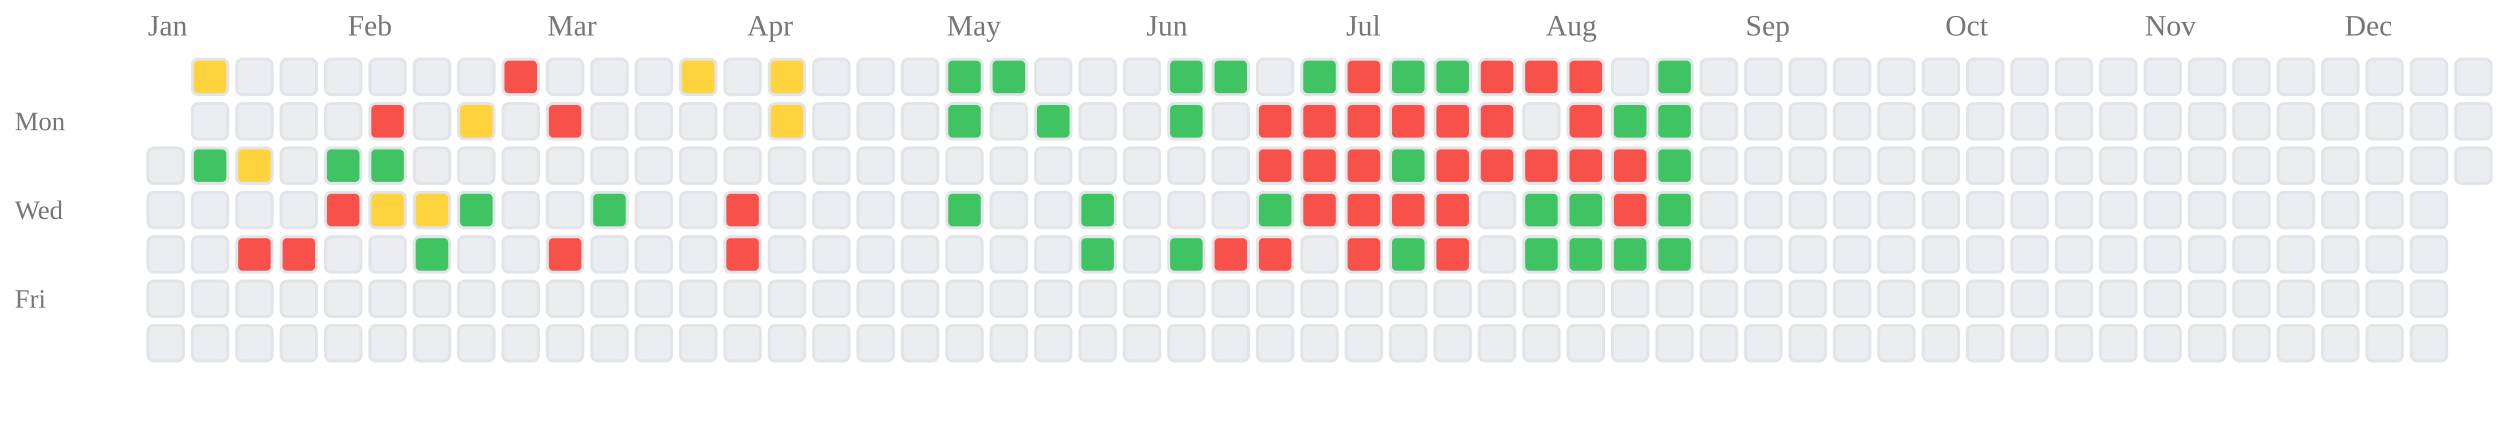
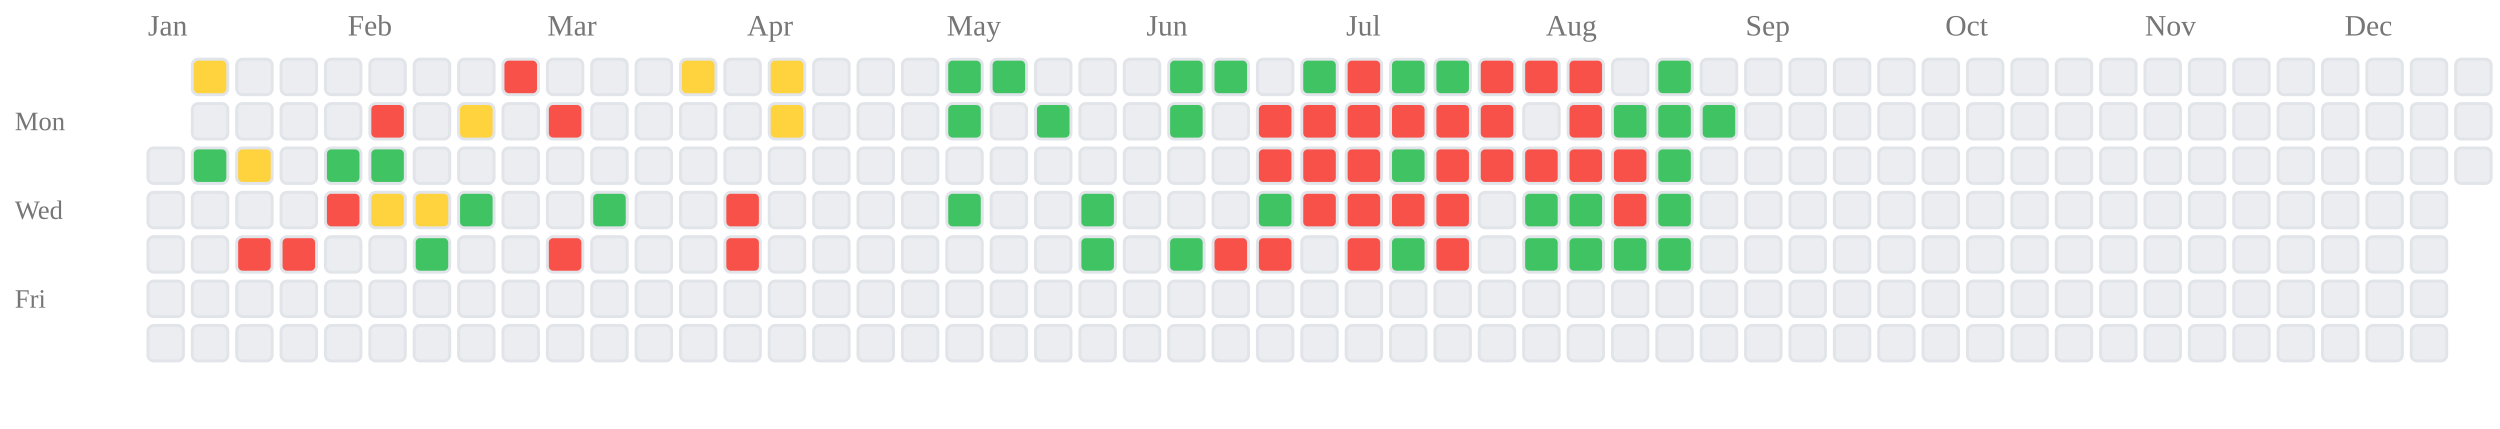
<svg xmlns="http://www.w3.org/2000/svg" width="845" height="145">
  <style>
        .month { font-size: 10px; fill: #767676; }
        .day { font-size: 9px; fill: #767676; }
        .cell { stroke: #e1e4e8; stroke-width: 1; }
        .cell-profit { fill: #40c463; }
        .cell-loss { fill: #f85149; }
        .cell-breakeven { fill: #ffd33d; }
        .cell-empty { fill: #ebedf0; }
    </style>
  <text x="50.0" y="12" class="month">Jan</text>
  <text x="117.5" y="12" class="month">Feb</text>
  <text x="185.0" y="12" class="month">Mar</text>
  <text x="252.5" y="12" class="month">Apr</text>
  <text x="320.0" y="12" class="month">May</text>
  <text x="387.5" y="12" class="month">Jun</text>
  <text x="455.0" y="12" class="month">Jul</text>
  <text x="522.5" y="12" class="month">Aug</text>
  <text x="590.0" y="12" class="month">Sep</text>
  <text x="657.5" y="12" class="month">Oct</text>
  <text x="725.0" y="12" class="month">Nov</text>
  <text x="792.5" y="12" class="month">Dec</text>
  <text x="5" y="44" class="day">Mon</text>
  <text x="5" y="74" class="day">Wed</text>
  <text x="5" y="104" class="day">Fri</text>
  <rect x="50" y="50" width="12" height="12" class="cell cell-empty" rx="2" ry="2" />
  <rect x="50" y="65" width="12" height="12" class="cell cell-empty" rx="2" ry="2" />
  <rect x="50" y="80" width="12" height="12" class="cell cell-empty" rx="2" ry="2" />
  <rect x="50" y="95" width="12" height="12" class="cell cell-empty" rx="2" ry="2" />
  <rect x="50" y="110" width="12" height="12" class="cell cell-empty" rx="2" ry="2" />
  <rect x="65" y="20" width="12" height="12" class="cell cell-breakeven" rx="2" ry="2" />
  <rect x="65" y="35" width="12" height="12" class="cell cell-empty" rx="2" ry="2" />
  <rect x="65" y="50" width="12" height="12" class="cell cell-profit" rx="2" ry="2" />
  <rect x="65" y="65" width="12" height="12" class="cell cell-empty" rx="2" ry="2" />
  <rect x="65" y="80" width="12" height="12" class="cell cell-empty" rx="2" ry="2" />
  <rect x="65" y="95" width="12" height="12" class="cell cell-empty" rx="2" ry="2" />
  <rect x="65" y="110" width="12" height="12" class="cell cell-empty" rx="2" ry="2" />
  <rect x="80" y="20" width="12" height="12" class="cell cell-empty" rx="2" ry="2" />
  <rect x="80" y="35" width="12" height="12" class="cell cell-empty" rx="2" ry="2" />
  <rect x="80" y="50" width="12" height="12" class="cell cell-breakeven" rx="2" ry="2" />
  <rect x="80" y="65" width="12" height="12" class="cell cell-empty" rx="2" ry="2" />
  <rect x="80" y="80" width="12" height="12" class="cell cell-loss" rx="2" ry="2" />
  <rect x="80" y="95" width="12" height="12" class="cell cell-empty" rx="2" ry="2" />
  <rect x="80" y="110" width="12" height="12" class="cell cell-empty" rx="2" ry="2" />
  <rect x="95" y="20" width="12" height="12" class="cell cell-empty" rx="2" ry="2" />
  <rect x="95" y="35" width="12" height="12" class="cell cell-empty" rx="2" ry="2" />
  <rect x="95" y="50" width="12" height="12" class="cell cell-empty" rx="2" ry="2" />
  <rect x="95" y="65" width="12" height="12" class="cell cell-empty" rx="2" ry="2" />
  <rect x="95" y="80" width="12" height="12" class="cell cell-loss" rx="2" ry="2" />
  <rect x="95" y="95" width="12" height="12" class="cell cell-empty" rx="2" ry="2" />
  <rect x="95" y="110" width="12" height="12" class="cell cell-empty" rx="2" ry="2" />
  <rect x="110" y="20" width="12" height="12" class="cell cell-empty" rx="2" ry="2" />
  <rect x="110" y="35" width="12" height="12" class="cell cell-empty" rx="2" ry="2" />
  <rect x="110" y="50" width="12" height="12" class="cell cell-profit" rx="2" ry="2" />
  <rect x="110" y="65" width="12" height="12" class="cell cell-loss" rx="2" ry="2" />
  <rect x="110" y="80" width="12" height="12" class="cell cell-empty" rx="2" ry="2" />
  <rect x="110" y="95" width="12" height="12" class="cell cell-empty" rx="2" ry="2" />
  <rect x="110" y="110" width="12" height="12" class="cell cell-empty" rx="2" ry="2" />
  <rect x="125" y="20" width="12" height="12" class="cell cell-empty" rx="2" ry="2" />
  <rect x="125" y="35" width="12" height="12" class="cell cell-loss" rx="2" ry="2" />
  <rect x="125" y="50" width="12" height="12" class="cell cell-profit" rx="2" ry="2" />
  <rect x="125" y="65" width="12" height="12" class="cell cell-breakeven" rx="2" ry="2" />
  <rect x="125" y="80" width="12" height="12" class="cell cell-empty" rx="2" ry="2" />
  <rect x="125" y="95" width="12" height="12" class="cell cell-empty" rx="2" ry="2" />
  <rect x="125" y="110" width="12" height="12" class="cell cell-empty" rx="2" ry="2" />
  <rect x="140" y="20" width="12" height="12" class="cell cell-empty" rx="2" ry="2" />
  <rect x="140" y="35" width="12" height="12" class="cell cell-empty" rx="2" ry="2" />
  <rect x="140" y="50" width="12" height="12" class="cell cell-empty" rx="2" ry="2" />
  <rect x="140" y="65" width="12" height="12" class="cell cell-breakeven" rx="2" ry="2" />
  <rect x="140" y="80" width="12" height="12" class="cell cell-profit" rx="2" ry="2" />
  <rect x="140" y="95" width="12" height="12" class="cell cell-empty" rx="2" ry="2" />
  <rect x="140" y="110" width="12" height="12" class="cell cell-empty" rx="2" ry="2" />
  <rect x="155" y="20" width="12" height="12" class="cell cell-empty" rx="2" ry="2" />
  <rect x="155" y="35" width="12" height="12" class="cell cell-breakeven" rx="2" ry="2" />
  <rect x="155" y="50" width="12" height="12" class="cell cell-empty" rx="2" ry="2" />
  <rect x="155" y="65" width="12" height="12" class="cell cell-profit" rx="2" ry="2" />
  <rect x="155" y="80" width="12" height="12" class="cell cell-empty" rx="2" ry="2" />
  <rect x="155" y="95" width="12" height="12" class="cell cell-empty" rx="2" ry="2" />
  <rect x="155" y="110" width="12" height="12" class="cell cell-empty" rx="2" ry="2" />
  <rect x="170" y="20" width="12" height="12" class="cell cell-loss" rx="2" ry="2" />
  <rect x="170" y="35" width="12" height="12" class="cell cell-empty" rx="2" ry="2" />
  <rect x="170" y="50" width="12" height="12" class="cell cell-empty" rx="2" ry="2" />
  <rect x="170" y="65" width="12" height="12" class="cell cell-empty" rx="2" ry="2" />
  <rect x="170" y="80" width="12" height="12" class="cell cell-empty" rx="2" ry="2" />
  <rect x="170" y="95" width="12" height="12" class="cell cell-empty" rx="2" ry="2" />
  <rect x="170" y="110" width="12" height="12" class="cell cell-empty" rx="2" ry="2" />
  <rect x="185" y="20" width="12" height="12" class="cell cell-empty" rx="2" ry="2" />
  <rect x="185" y="35" width="12" height="12" class="cell cell-loss" rx="2" ry="2" />
  <rect x="185" y="50" width="12" height="12" class="cell cell-empty" rx="2" ry="2" />
  <rect x="185" y="65" width="12" height="12" class="cell cell-empty" rx="2" ry="2" />
  <rect x="185" y="80" width="12" height="12" class="cell cell-loss" rx="2" ry="2" />
  <rect x="185" y="95" width="12" height="12" class="cell cell-empty" rx="2" ry="2" />
  <rect x="185" y="110" width="12" height="12" class="cell cell-empty" rx="2" ry="2" />
  <rect x="200" y="20" width="12" height="12" class="cell cell-empty" rx="2" ry="2" />
  <rect x="200" y="35" width="12" height="12" class="cell cell-empty" rx="2" ry="2" />
  <rect x="200" y="50" width="12" height="12" class="cell cell-empty" rx="2" ry="2" />
  <rect x="200" y="65" width="12" height="12" class="cell cell-profit" rx="2" ry="2" />
  <rect x="200" y="80" width="12" height="12" class="cell cell-empty" rx="2" ry="2" />
  <rect x="200" y="95" width="12" height="12" class="cell cell-empty" rx="2" ry="2" />
  <rect x="200" y="110" width="12" height="12" class="cell cell-empty" rx="2" ry="2" />
  <rect x="215" y="20" width="12" height="12" class="cell cell-empty" rx="2" ry="2" />
  <rect x="215" y="35" width="12" height="12" class="cell cell-empty" rx="2" ry="2" />
  <rect x="215" y="50" width="12" height="12" class="cell cell-empty" rx="2" ry="2" />
  <rect x="215" y="65" width="12" height="12" class="cell cell-empty" rx="2" ry="2" />
  <rect x="215" y="80" width="12" height="12" class="cell cell-empty" rx="2" ry="2" />
  <rect x="215" y="95" width="12" height="12" class="cell cell-empty" rx="2" ry="2" />
  <rect x="215" y="110" width="12" height="12" class="cell cell-empty" rx="2" ry="2" />
  <rect x="230" y="20" width="12" height="12" class="cell cell-breakeven" rx="2" ry="2" />
  <rect x="230" y="35" width="12" height="12" class="cell cell-empty" rx="2" ry="2" />
  <rect x="230" y="50" width="12" height="12" class="cell cell-empty" rx="2" ry="2" />
  <rect x="230" y="65" width="12" height="12" class="cell cell-empty" rx="2" ry="2" />
  <rect x="230" y="80" width="12" height="12" class="cell cell-empty" rx="2" ry="2" />
  <rect x="230" y="95" width="12" height="12" class="cell cell-empty" rx="2" ry="2" />
  <rect x="230" y="110" width="12" height="12" class="cell cell-empty" rx="2" ry="2" />
  <rect x="245" y="20" width="12" height="12" class="cell cell-empty" rx="2" ry="2" />
  <rect x="245" y="35" width="12" height="12" class="cell cell-empty" rx="2" ry="2" />
  <rect x="245" y="50" width="12" height="12" class="cell cell-empty" rx="2" ry="2" />
  <rect x="245" y="65" width="12" height="12" class="cell cell-loss" rx="2" ry="2" />
  <rect x="245" y="80" width="12" height="12" class="cell cell-loss" rx="2" ry="2" />
  <rect x="245" y="95" width="12" height="12" class="cell cell-empty" rx="2" ry="2" />
  <rect x="245" y="110" width="12" height="12" class="cell cell-empty" rx="2" ry="2" />
  <rect x="260" y="20" width="12" height="12" class="cell cell-breakeven" rx="2" ry="2" />
  <rect x="260" y="35" width="12" height="12" class="cell cell-breakeven" rx="2" ry="2" />
  <rect x="260" y="50" width="12" height="12" class="cell cell-empty" rx="2" ry="2" />
  <rect x="260" y="65" width="12" height="12" class="cell cell-empty" rx="2" ry="2" />
  <rect x="260" y="80" width="12" height="12" class="cell cell-empty" rx="2" ry="2" />
  <rect x="260" y="95" width="12" height="12" class="cell cell-empty" rx="2" ry="2" />
  <rect x="260" y="110" width="12" height="12" class="cell cell-empty" rx="2" ry="2" />
  <rect x="275" y="20" width="12" height="12" class="cell cell-empty" rx="2" ry="2" />
  <rect x="275" y="35" width="12" height="12" class="cell cell-empty" rx="2" ry="2" />
  <rect x="275" y="50" width="12" height="12" class="cell cell-empty" rx="2" ry="2" />
  <rect x="275" y="65" width="12" height="12" class="cell cell-empty" rx="2" ry="2" />
  <rect x="275" y="80" width="12" height="12" class="cell cell-empty" rx="2" ry="2" />
  <rect x="275" y="95" width="12" height="12" class="cell cell-empty" rx="2" ry="2" />
  <rect x="275" y="110" width="12" height="12" class="cell cell-empty" rx="2" ry="2" />
  <rect x="290" y="20" width="12" height="12" class="cell cell-empty" rx="2" ry="2" />
  <rect x="290" y="35" width="12" height="12" class="cell cell-empty" rx="2" ry="2" />
  <rect x="290" y="50" width="12" height="12" class="cell cell-empty" rx="2" ry="2" />
  <rect x="290" y="65" width="12" height="12" class="cell cell-empty" rx="2" ry="2" />
  <rect x="290" y="80" width="12" height="12" class="cell cell-empty" rx="2" ry="2" />
  <rect x="290" y="95" width="12" height="12" class="cell cell-empty" rx="2" ry="2" />
  <rect x="290" y="110" width="12" height="12" class="cell cell-empty" rx="2" ry="2" />
  <rect x="305" y="20" width="12" height="12" class="cell cell-empty" rx="2" ry="2" />
  <rect x="305" y="35" width="12" height="12" class="cell cell-empty" rx="2" ry="2" />
  <rect x="305" y="50" width="12" height="12" class="cell cell-empty" rx="2" ry="2" />
  <rect x="305" y="65" width="12" height="12" class="cell cell-empty" rx="2" ry="2" />
  <rect x="305" y="80" width="12" height="12" class="cell cell-empty" rx="2" ry="2" />
  <rect x="305" y="95" width="12" height="12" class="cell cell-empty" rx="2" ry="2" />
  <rect x="305" y="110" width="12" height="12" class="cell cell-empty" rx="2" ry="2" />
  <rect x="320" y="20" width="12" height="12" class="cell cell-profit" rx="2" ry="2" />
  <rect x="320" y="35" width="12" height="12" class="cell cell-profit" rx="2" ry="2" />
  <rect x="320" y="50" width="12" height="12" class="cell cell-empty" rx="2" ry="2" />
  <rect x="320" y="65" width="12" height="12" class="cell cell-profit" rx="2" ry="2" />
  <rect x="320" y="80" width="12" height="12" class="cell cell-empty" rx="2" ry="2" />
  <rect x="320" y="95" width="12" height="12" class="cell cell-empty" rx="2" ry="2" />
  <rect x="320" y="110" width="12" height="12" class="cell cell-empty" rx="2" ry="2" />
  <rect x="335" y="20" width="12" height="12" class="cell cell-profit" rx="2" ry="2" />
  <rect x="335" y="35" width="12" height="12" class="cell cell-empty" rx="2" ry="2" />
  <rect x="335" y="50" width="12" height="12" class="cell cell-empty" rx="2" ry="2" />
  <rect x="335" y="65" width="12" height="12" class="cell cell-empty" rx="2" ry="2" />
  <rect x="335" y="80" width="12" height="12" class="cell cell-empty" rx="2" ry="2" />
  <rect x="335" y="95" width="12" height="12" class="cell cell-empty" rx="2" ry="2" />
  <rect x="335" y="110" width="12" height="12" class="cell cell-empty" rx="2" ry="2" />
  <rect x="350" y="20" width="12" height="12" class="cell cell-empty" rx="2" ry="2" />
  <rect x="350" y="35" width="12" height="12" class="cell cell-profit" rx="2" ry="2" />
  <rect x="350" y="50" width="12" height="12" class="cell cell-empty" rx="2" ry="2" />
  <rect x="350" y="65" width="12" height="12" class="cell cell-empty" rx="2" ry="2" />
  <rect x="350" y="80" width="12" height="12" class="cell cell-empty" rx="2" ry="2" />
  <rect x="350" y="95" width="12" height="12" class="cell cell-empty" rx="2" ry="2" />
  <rect x="350" y="110" width="12" height="12" class="cell cell-empty" rx="2" ry="2" />
  <rect x="365" y="20" width="12" height="12" class="cell cell-empty" rx="2" ry="2" />
  <rect x="365" y="35" width="12" height="12" class="cell cell-empty" rx="2" ry="2" />
  <rect x="365" y="50" width="12" height="12" class="cell cell-empty" rx="2" ry="2" />
  <rect x="365" y="65" width="12" height="12" class="cell cell-profit" rx="2" ry="2" />
  <rect x="365" y="80" width="12" height="12" class="cell cell-profit" rx="2" ry="2" />
  <rect x="365" y="95" width="12" height="12" class="cell cell-empty" rx="2" ry="2" />
  <rect x="365" y="110" width="12" height="12" class="cell cell-empty" rx="2" ry="2" />
  <rect x="380" y="20" width="12" height="12" class="cell cell-empty" rx="2" ry="2" />
  <rect x="380" y="35" width="12" height="12" class="cell cell-empty" rx="2" ry="2" />
  <rect x="380" y="50" width="12" height="12" class="cell cell-empty" rx="2" ry="2" />
  <rect x="380" y="65" width="12" height="12" class="cell cell-empty" rx="2" ry="2" />
  <rect x="380" y="80" width="12" height="12" class="cell cell-empty" rx="2" ry="2" />
  <rect x="380" y="95" width="12" height="12" class="cell cell-empty" rx="2" ry="2" />
  <rect x="380" y="110" width="12" height="12" class="cell cell-empty" rx="2" ry="2" />
  <rect x="395" y="20" width="12" height="12" class="cell cell-profit" rx="2" ry="2" />
  <rect x="395" y="35" width="12" height="12" class="cell cell-profit" rx="2" ry="2" />
  <rect x="395" y="50" width="12" height="12" class="cell cell-empty" rx="2" ry="2" />
  <rect x="395" y="65" width="12" height="12" class="cell cell-empty" rx="2" ry="2" />
  <rect x="395" y="80" width="12" height="12" class="cell cell-profit" rx="2" ry="2" />
  <rect x="395" y="95" width="12" height="12" class="cell cell-empty" rx="2" ry="2" />
  <rect x="395" y="110" width="12" height="12" class="cell cell-empty" rx="2" ry="2" />
  <rect x="410" y="20" width="12" height="12" class="cell cell-profit" rx="2" ry="2" />
  <rect x="410" y="35" width="12" height="12" class="cell cell-empty" rx="2" ry="2" />
  <rect x="410" y="50" width="12" height="12" class="cell cell-empty" rx="2" ry="2" />
  <rect x="410" y="65" width="12" height="12" class="cell cell-empty" rx="2" ry="2" />
  <rect x="410" y="80" width="12" height="12" class="cell cell-loss" rx="2" ry="2" />
  <rect x="410" y="95" width="12" height="12" class="cell cell-empty" rx="2" ry="2" />
  <rect x="410" y="110" width="12" height="12" class="cell cell-empty" rx="2" ry="2" />
  <rect x="425" y="20" width="12" height="12" class="cell cell-empty" rx="2" ry="2" />
  <rect x="425" y="35" width="12" height="12" class="cell cell-loss" rx="2" ry="2" />
  <rect x="425" y="50" width="12" height="12" class="cell cell-loss" rx="2" ry="2" />
  <rect x="425" y="65" width="12" height="12" class="cell cell-profit" rx="2" ry="2" />
  <rect x="425" y="80" width="12" height="12" class="cell cell-loss" rx="2" ry="2" />
  <rect x="425" y="95" width="12" height="12" class="cell cell-empty" rx="2" ry="2" />
  <rect x="425" y="110" width="12" height="12" class="cell cell-empty" rx="2" ry="2" />
  <rect x="440" y="20" width="12" height="12" class="cell cell-profit" rx="2" ry="2" />
  <rect x="440" y="35" width="12" height="12" class="cell cell-loss" rx="2" ry="2" />
  <rect x="440" y="50" width="12" height="12" class="cell cell-loss" rx="2" ry="2" />
  <rect x="440" y="65" width="12" height="12" class="cell cell-loss" rx="2" ry="2" />
  <rect x="440" y="80" width="12" height="12" class="cell cell-empty" rx="2" ry="2" />
  <rect x="440" y="95" width="12" height="12" class="cell cell-empty" rx="2" ry="2" />
  <rect x="440" y="110" width="12" height="12" class="cell cell-empty" rx="2" ry="2" />
  <rect x="455" y="20" width="12" height="12" class="cell cell-loss" rx="2" ry="2" />
  <rect x="455" y="35" width="12" height="12" class="cell cell-loss" rx="2" ry="2" />
  <rect x="455" y="50" width="12" height="12" class="cell cell-loss" rx="2" ry="2" />
  <rect x="455" y="65" width="12" height="12" class="cell cell-loss" rx="2" ry="2" />
  <rect x="455" y="80" width="12" height="12" class="cell cell-loss" rx="2" ry="2" />
  <rect x="455" y="95" width="12" height="12" class="cell cell-empty" rx="2" ry="2" />
  <rect x="455" y="110" width="12" height="12" class="cell cell-empty" rx="2" ry="2" />
  <rect x="470" y="20" width="12" height="12" class="cell cell-profit" rx="2" ry="2" />
  <rect x="470" y="35" width="12" height="12" class="cell cell-loss" rx="2" ry="2" />
  <rect x="470" y="50" width="12" height="12" class="cell cell-profit" rx="2" ry="2" />
  <rect x="470" y="65" width="12" height="12" class="cell cell-loss" rx="2" ry="2" />
  <rect x="470" y="80" width="12" height="12" class="cell cell-profit" rx="2" ry="2" />
  <rect x="470" y="95" width="12" height="12" class="cell cell-empty" rx="2" ry="2" />
  <rect x="470" y="110" width="12" height="12" class="cell cell-empty" rx="2" ry="2" />
  <rect x="485" y="20" width="12" height="12" class="cell cell-profit" rx="2" ry="2" />
  <rect x="485" y="35" width="12" height="12" class="cell cell-loss" rx="2" ry="2" />
  <rect x="485" y="50" width="12" height="12" class="cell cell-loss" rx="2" ry="2" />
  <rect x="485" y="65" width="12" height="12" class="cell cell-loss" rx="2" ry="2" />
  <rect x="485" y="80" width="12" height="12" class="cell cell-loss" rx="2" ry="2" />
  <rect x="485" y="95" width="12" height="12" class="cell cell-empty" rx="2" ry="2" />
  <rect x="485" y="110" width="12" height="12" class="cell cell-empty" rx="2" ry="2" />
  <rect x="500" y="20" width="12" height="12" class="cell cell-loss" rx="2" ry="2" />
  <rect x="500" y="35" width="12" height="12" class="cell cell-loss" rx="2" ry="2" />
  <rect x="500" y="50" width="12" height="12" class="cell cell-loss" rx="2" ry="2" />
  <rect x="500" y="65" width="12" height="12" class="cell cell-empty" rx="2" ry="2" />
  <rect x="500" y="80" width="12" height="12" class="cell cell-empty" rx="2" ry="2" />
  <rect x="500" y="95" width="12" height="12" class="cell cell-empty" rx="2" ry="2" />
  <rect x="500" y="110" width="12" height="12" class="cell cell-empty" rx="2" ry="2" />
  <rect x="515" y="20" width="12" height="12" class="cell cell-loss" rx="2" ry="2" />
  <rect x="515" y="35" width="12" height="12" class="cell cell-empty" rx="2" ry="2" />
  <rect x="515" y="50" width="12" height="12" class="cell cell-loss" rx="2" ry="2" />
  <rect x="515" y="65" width="12" height="12" class="cell cell-profit" rx="2" ry="2" />
  <rect x="515" y="80" width="12" height="12" class="cell cell-profit" rx="2" ry="2" />
  <rect x="515" y="95" width="12" height="12" class="cell cell-empty" rx="2" ry="2" />
  <rect x="515" y="110" width="12" height="12" class="cell cell-empty" rx="2" ry="2" />
  <rect x="530" y="20" width="12" height="12" class="cell cell-loss" rx="2" ry="2" />
  <rect x="530" y="35" width="12" height="12" class="cell cell-loss" rx="2" ry="2" />
  <rect x="530" y="50" width="12" height="12" class="cell cell-loss" rx="2" ry="2" />
  <rect x="530" y="65" width="12" height="12" class="cell cell-profit" rx="2" ry="2" />
  <rect x="530" y="80" width="12" height="12" class="cell cell-profit" rx="2" ry="2" />
  <rect x="530" y="95" width="12" height="12" class="cell cell-empty" rx="2" ry="2" />
  <rect x="530" y="110" width="12" height="12" class="cell cell-empty" rx="2" ry="2" />
  <rect x="545" y="20" width="12" height="12" class="cell cell-empty" rx="2" ry="2" />
  <rect x="545" y="35" width="12" height="12" class="cell cell-profit" rx="2" ry="2" />
  <rect x="545" y="50" width="12" height="12" class="cell cell-loss" rx="2" ry="2" />
  <rect x="545" y="65" width="12" height="12" class="cell cell-loss" rx="2" ry="2" />
  <rect x="545" y="80" width="12" height="12" class="cell cell-profit" rx="2" ry="2" />
  <rect x="545" y="95" width="12" height="12" class="cell cell-empty" rx="2" ry="2" />
  <rect x="545" y="110" width="12" height="12" class="cell cell-empty" rx="2" ry="2" />
  <rect x="560" y="20" width="12" height="12" class="cell cell-profit" rx="2" ry="2" />
  <rect x="560" y="35" width="12" height="12" class="cell cell-profit" rx="2" ry="2" />
  <rect x="560" y="50" width="12" height="12" class="cell cell-profit" rx="2" ry="2" />
  <rect x="560" y="65" width="12" height="12" class="cell cell-profit" rx="2" ry="2" />
  <rect x="560" y="80" width="12" height="12" class="cell cell-profit" rx="2" ry="2" />
  <rect x="560" y="95" width="12" height="12" class="cell cell-empty" rx="2" ry="2" />
  <rect x="560" y="110" width="12" height="12" class="cell cell-empty" rx="2" ry="2" />
  <rect x="575" y="20" width="12" height="12" class="cell cell-empty" rx="2" ry="2" />
-   <rect x="575" y="35" width="12" height="12" class="cell cell-empty" rx="2" ry="2" />
+   <rect x="575" y="35" width="12" height="12" class="cell cell-profit" rx="2" ry="2" />
  <rect x="575" y="50" width="12" height="12" class="cell cell-empty" rx="2" ry="2" />
  <rect x="575" y="65" width="12" height="12" class="cell cell-empty" rx="2" ry="2" />
  <rect x="575" y="80" width="12" height="12" class="cell cell-empty" rx="2" ry="2" />
  <rect x="575" y="95" width="12" height="12" class="cell cell-empty" rx="2" ry="2" />
  <rect x="575" y="110" width="12" height="12" class="cell cell-empty" rx="2" ry="2" />
  <rect x="590" y="20" width="12" height="12" class="cell cell-empty" rx="2" ry="2" />
  <rect x="590" y="35" width="12" height="12" class="cell cell-empty" rx="2" ry="2" />
  <rect x="590" y="50" width="12" height="12" class="cell cell-empty" rx="2" ry="2" />
  <rect x="590" y="65" width="12" height="12" class="cell cell-empty" rx="2" ry="2" />
  <rect x="590" y="80" width="12" height="12" class="cell cell-empty" rx="2" ry="2" />
  <rect x="590" y="95" width="12" height="12" class="cell cell-empty" rx="2" ry="2" />
  <rect x="590" y="110" width="12" height="12" class="cell cell-empty" rx="2" ry="2" />
  <rect x="605" y="20" width="12" height="12" class="cell cell-empty" rx="2" ry="2" />
  <rect x="605" y="35" width="12" height="12" class="cell cell-empty" rx="2" ry="2" />
  <rect x="605" y="50" width="12" height="12" class="cell cell-empty" rx="2" ry="2" />
  <rect x="605" y="65" width="12" height="12" class="cell cell-empty" rx="2" ry="2" />
  <rect x="605" y="80" width="12" height="12" class="cell cell-empty" rx="2" ry="2" />
  <rect x="605" y="95" width="12" height="12" class="cell cell-empty" rx="2" ry="2" />
  <rect x="605" y="110" width="12" height="12" class="cell cell-empty" rx="2" ry="2" />
  <rect x="620" y="20" width="12" height="12" class="cell cell-empty" rx="2" ry="2" />
  <rect x="620" y="35" width="12" height="12" class="cell cell-empty" rx="2" ry="2" />
  <rect x="620" y="50" width="12" height="12" class="cell cell-empty" rx="2" ry="2" />
  <rect x="620" y="65" width="12" height="12" class="cell cell-empty" rx="2" ry="2" />
  <rect x="620" y="80" width="12" height="12" class="cell cell-empty" rx="2" ry="2" />
  <rect x="620" y="95" width="12" height="12" class="cell cell-empty" rx="2" ry="2" />
  <rect x="620" y="110" width="12" height="12" class="cell cell-empty" rx="2" ry="2" />
  <rect x="635" y="20" width="12" height="12" class="cell cell-empty" rx="2" ry="2" />
  <rect x="635" y="35" width="12" height="12" class="cell cell-empty" rx="2" ry="2" />
  <rect x="635" y="50" width="12" height="12" class="cell cell-empty" rx="2" ry="2" />
  <rect x="635" y="65" width="12" height="12" class="cell cell-empty" rx="2" ry="2" />
  <rect x="635" y="80" width="12" height="12" class="cell cell-empty" rx="2" ry="2" />
  <rect x="635" y="95" width="12" height="12" class="cell cell-empty" rx="2" ry="2" />
  <rect x="635" y="110" width="12" height="12" class="cell cell-empty" rx="2" ry="2" />
  <rect x="650" y="20" width="12" height="12" class="cell cell-empty" rx="2" ry="2" />
  <rect x="650" y="35" width="12" height="12" class="cell cell-empty" rx="2" ry="2" />
  <rect x="650" y="50" width="12" height="12" class="cell cell-empty" rx="2" ry="2" />
  <rect x="650" y="65" width="12" height="12" class="cell cell-empty" rx="2" ry="2" />
  <rect x="650" y="80" width="12" height="12" class="cell cell-empty" rx="2" ry="2" />
  <rect x="650" y="95" width="12" height="12" class="cell cell-empty" rx="2" ry="2" />
  <rect x="650" y="110" width="12" height="12" class="cell cell-empty" rx="2" ry="2" />
  <rect x="665" y="20" width="12" height="12" class="cell cell-empty" rx="2" ry="2" />
  <rect x="665" y="35" width="12" height="12" class="cell cell-empty" rx="2" ry="2" />
  <rect x="665" y="50" width="12" height="12" class="cell cell-empty" rx="2" ry="2" />
  <rect x="665" y="65" width="12" height="12" class="cell cell-empty" rx="2" ry="2" />
  <rect x="665" y="80" width="12" height="12" class="cell cell-empty" rx="2" ry="2" />
  <rect x="665" y="95" width="12" height="12" class="cell cell-empty" rx="2" ry="2" />
  <rect x="665" y="110" width="12" height="12" class="cell cell-empty" rx="2" ry="2" />
  <rect x="680" y="20" width="12" height="12" class="cell cell-empty" rx="2" ry="2" />
  <rect x="680" y="35" width="12" height="12" class="cell cell-empty" rx="2" ry="2" />
  <rect x="680" y="50" width="12" height="12" class="cell cell-empty" rx="2" ry="2" />
  <rect x="680" y="65" width="12" height="12" class="cell cell-empty" rx="2" ry="2" />
  <rect x="680" y="80" width="12" height="12" class="cell cell-empty" rx="2" ry="2" />
  <rect x="680" y="95" width="12" height="12" class="cell cell-empty" rx="2" ry="2" />
  <rect x="680" y="110" width="12" height="12" class="cell cell-empty" rx="2" ry="2" />
  <rect x="695" y="20" width="12" height="12" class="cell cell-empty" rx="2" ry="2" />
  <rect x="695" y="35" width="12" height="12" class="cell cell-empty" rx="2" ry="2" />
  <rect x="695" y="50" width="12" height="12" class="cell cell-empty" rx="2" ry="2" />
  <rect x="695" y="65" width="12" height="12" class="cell cell-empty" rx="2" ry="2" />
  <rect x="695" y="80" width="12" height="12" class="cell cell-empty" rx="2" ry="2" />
  <rect x="695" y="95" width="12" height="12" class="cell cell-empty" rx="2" ry="2" />
  <rect x="695" y="110" width="12" height="12" class="cell cell-empty" rx="2" ry="2" />
  <rect x="710" y="20" width="12" height="12" class="cell cell-empty" rx="2" ry="2" />
  <rect x="710" y="35" width="12" height="12" class="cell cell-empty" rx="2" ry="2" />
  <rect x="710" y="50" width="12" height="12" class="cell cell-empty" rx="2" ry="2" />
  <rect x="710" y="65" width="12" height="12" class="cell cell-empty" rx="2" ry="2" />
  <rect x="710" y="80" width="12" height="12" class="cell cell-empty" rx="2" ry="2" />
  <rect x="710" y="95" width="12" height="12" class="cell cell-empty" rx="2" ry="2" />
  <rect x="710" y="110" width="12" height="12" class="cell cell-empty" rx="2" ry="2" />
  <rect x="725" y="20" width="12" height="12" class="cell cell-empty" rx="2" ry="2" />
  <rect x="725" y="35" width="12" height="12" class="cell cell-empty" rx="2" ry="2" />
  <rect x="725" y="50" width="12" height="12" class="cell cell-empty" rx="2" ry="2" />
  <rect x="725" y="65" width="12" height="12" class="cell cell-empty" rx="2" ry="2" />
  <rect x="725" y="80" width="12" height="12" class="cell cell-empty" rx="2" ry="2" />
  <rect x="725" y="95" width="12" height="12" class="cell cell-empty" rx="2" ry="2" />
  <rect x="725" y="110" width="12" height="12" class="cell cell-empty" rx="2" ry="2" />
  <rect x="740" y="20" width="12" height="12" class="cell cell-empty" rx="2" ry="2" />
  <rect x="740" y="35" width="12" height="12" class="cell cell-empty" rx="2" ry="2" />
  <rect x="740" y="50" width="12" height="12" class="cell cell-empty" rx="2" ry="2" />
  <rect x="740" y="65" width="12" height="12" class="cell cell-empty" rx="2" ry="2" />
  <rect x="740" y="80" width="12" height="12" class="cell cell-empty" rx="2" ry="2" />
  <rect x="740" y="95" width="12" height="12" class="cell cell-empty" rx="2" ry="2" />
  <rect x="740" y="110" width="12" height="12" class="cell cell-empty" rx="2" ry="2" />
  <rect x="755" y="20" width="12" height="12" class="cell cell-empty" rx="2" ry="2" />
  <rect x="755" y="35" width="12" height="12" class="cell cell-empty" rx="2" ry="2" />
  <rect x="755" y="50" width="12" height="12" class="cell cell-empty" rx="2" ry="2" />
  <rect x="755" y="65" width="12" height="12" class="cell cell-empty" rx="2" ry="2" />
  <rect x="755" y="80" width="12" height="12" class="cell cell-empty" rx="2" ry="2" />
  <rect x="755" y="95" width="12" height="12" class="cell cell-empty" rx="2" ry="2" />
  <rect x="755" y="110" width="12" height="12" class="cell cell-empty" rx="2" ry="2" />
  <rect x="770" y="20" width="12" height="12" class="cell cell-empty" rx="2" ry="2" />
  <rect x="770" y="35" width="12" height="12" class="cell cell-empty" rx="2" ry="2" />
  <rect x="770" y="50" width="12" height="12" class="cell cell-empty" rx="2" ry="2" />
  <rect x="770" y="65" width="12" height="12" class="cell cell-empty" rx="2" ry="2" />
  <rect x="770" y="80" width="12" height="12" class="cell cell-empty" rx="2" ry="2" />
  <rect x="770" y="95" width="12" height="12" class="cell cell-empty" rx="2" ry="2" />
  <rect x="770" y="110" width="12" height="12" class="cell cell-empty" rx="2" ry="2" />
  <rect x="785" y="20" width="12" height="12" class="cell cell-empty" rx="2" ry="2" />
  <rect x="785" y="35" width="12" height="12" class="cell cell-empty" rx="2" ry="2" />
  <rect x="785" y="50" width="12" height="12" class="cell cell-empty" rx="2" ry="2" />
  <rect x="785" y="65" width="12" height="12" class="cell cell-empty" rx="2" ry="2" />
  <rect x="785" y="80" width="12" height="12" class="cell cell-empty" rx="2" ry="2" />
  <rect x="785" y="95" width="12" height="12" class="cell cell-empty" rx="2" ry="2" />
  <rect x="785" y="110" width="12" height="12" class="cell cell-empty" rx="2" ry="2" />
  <rect x="800" y="20" width="12" height="12" class="cell cell-empty" rx="2" ry="2" />
  <rect x="800" y="35" width="12" height="12" class="cell cell-empty" rx="2" ry="2" />
  <rect x="800" y="50" width="12" height="12" class="cell cell-empty" rx="2" ry="2" />
  <rect x="800" y="65" width="12" height="12" class="cell cell-empty" rx="2" ry="2" />
  <rect x="800" y="80" width="12" height="12" class="cell cell-empty" rx="2" ry="2" />
  <rect x="800" y="95" width="12" height="12" class="cell cell-empty" rx="2" ry="2" />
  <rect x="800" y="110" width="12" height="12" class="cell cell-empty" rx="2" ry="2" />
  <rect x="815" y="20" width="12" height="12" class="cell cell-empty" rx="2" ry="2" />
  <rect x="815" y="35" width="12" height="12" class="cell cell-empty" rx="2" ry="2" />
  <rect x="815" y="50" width="12" height="12" class="cell cell-empty" rx="2" ry="2" />
  <rect x="815" y="65" width="12" height="12" class="cell cell-empty" rx="2" ry="2" />
  <rect x="815" y="80" width="12" height="12" class="cell cell-empty" rx="2" ry="2" />
  <rect x="815" y="95" width="12" height="12" class="cell cell-empty" rx="2" ry="2" />
  <rect x="815" y="110" width="12" height="12" class="cell cell-empty" rx="2" ry="2" />
  <rect x="830" y="20" width="12" height="12" class="cell cell-empty" rx="2" ry="2" />
  <rect x="830" y="35" width="12" height="12" class="cell cell-empty" rx="2" ry="2" />
  <rect x="830" y="50" width="12" height="12" class="cell cell-empty" rx="2" ry="2" />
</svg>
